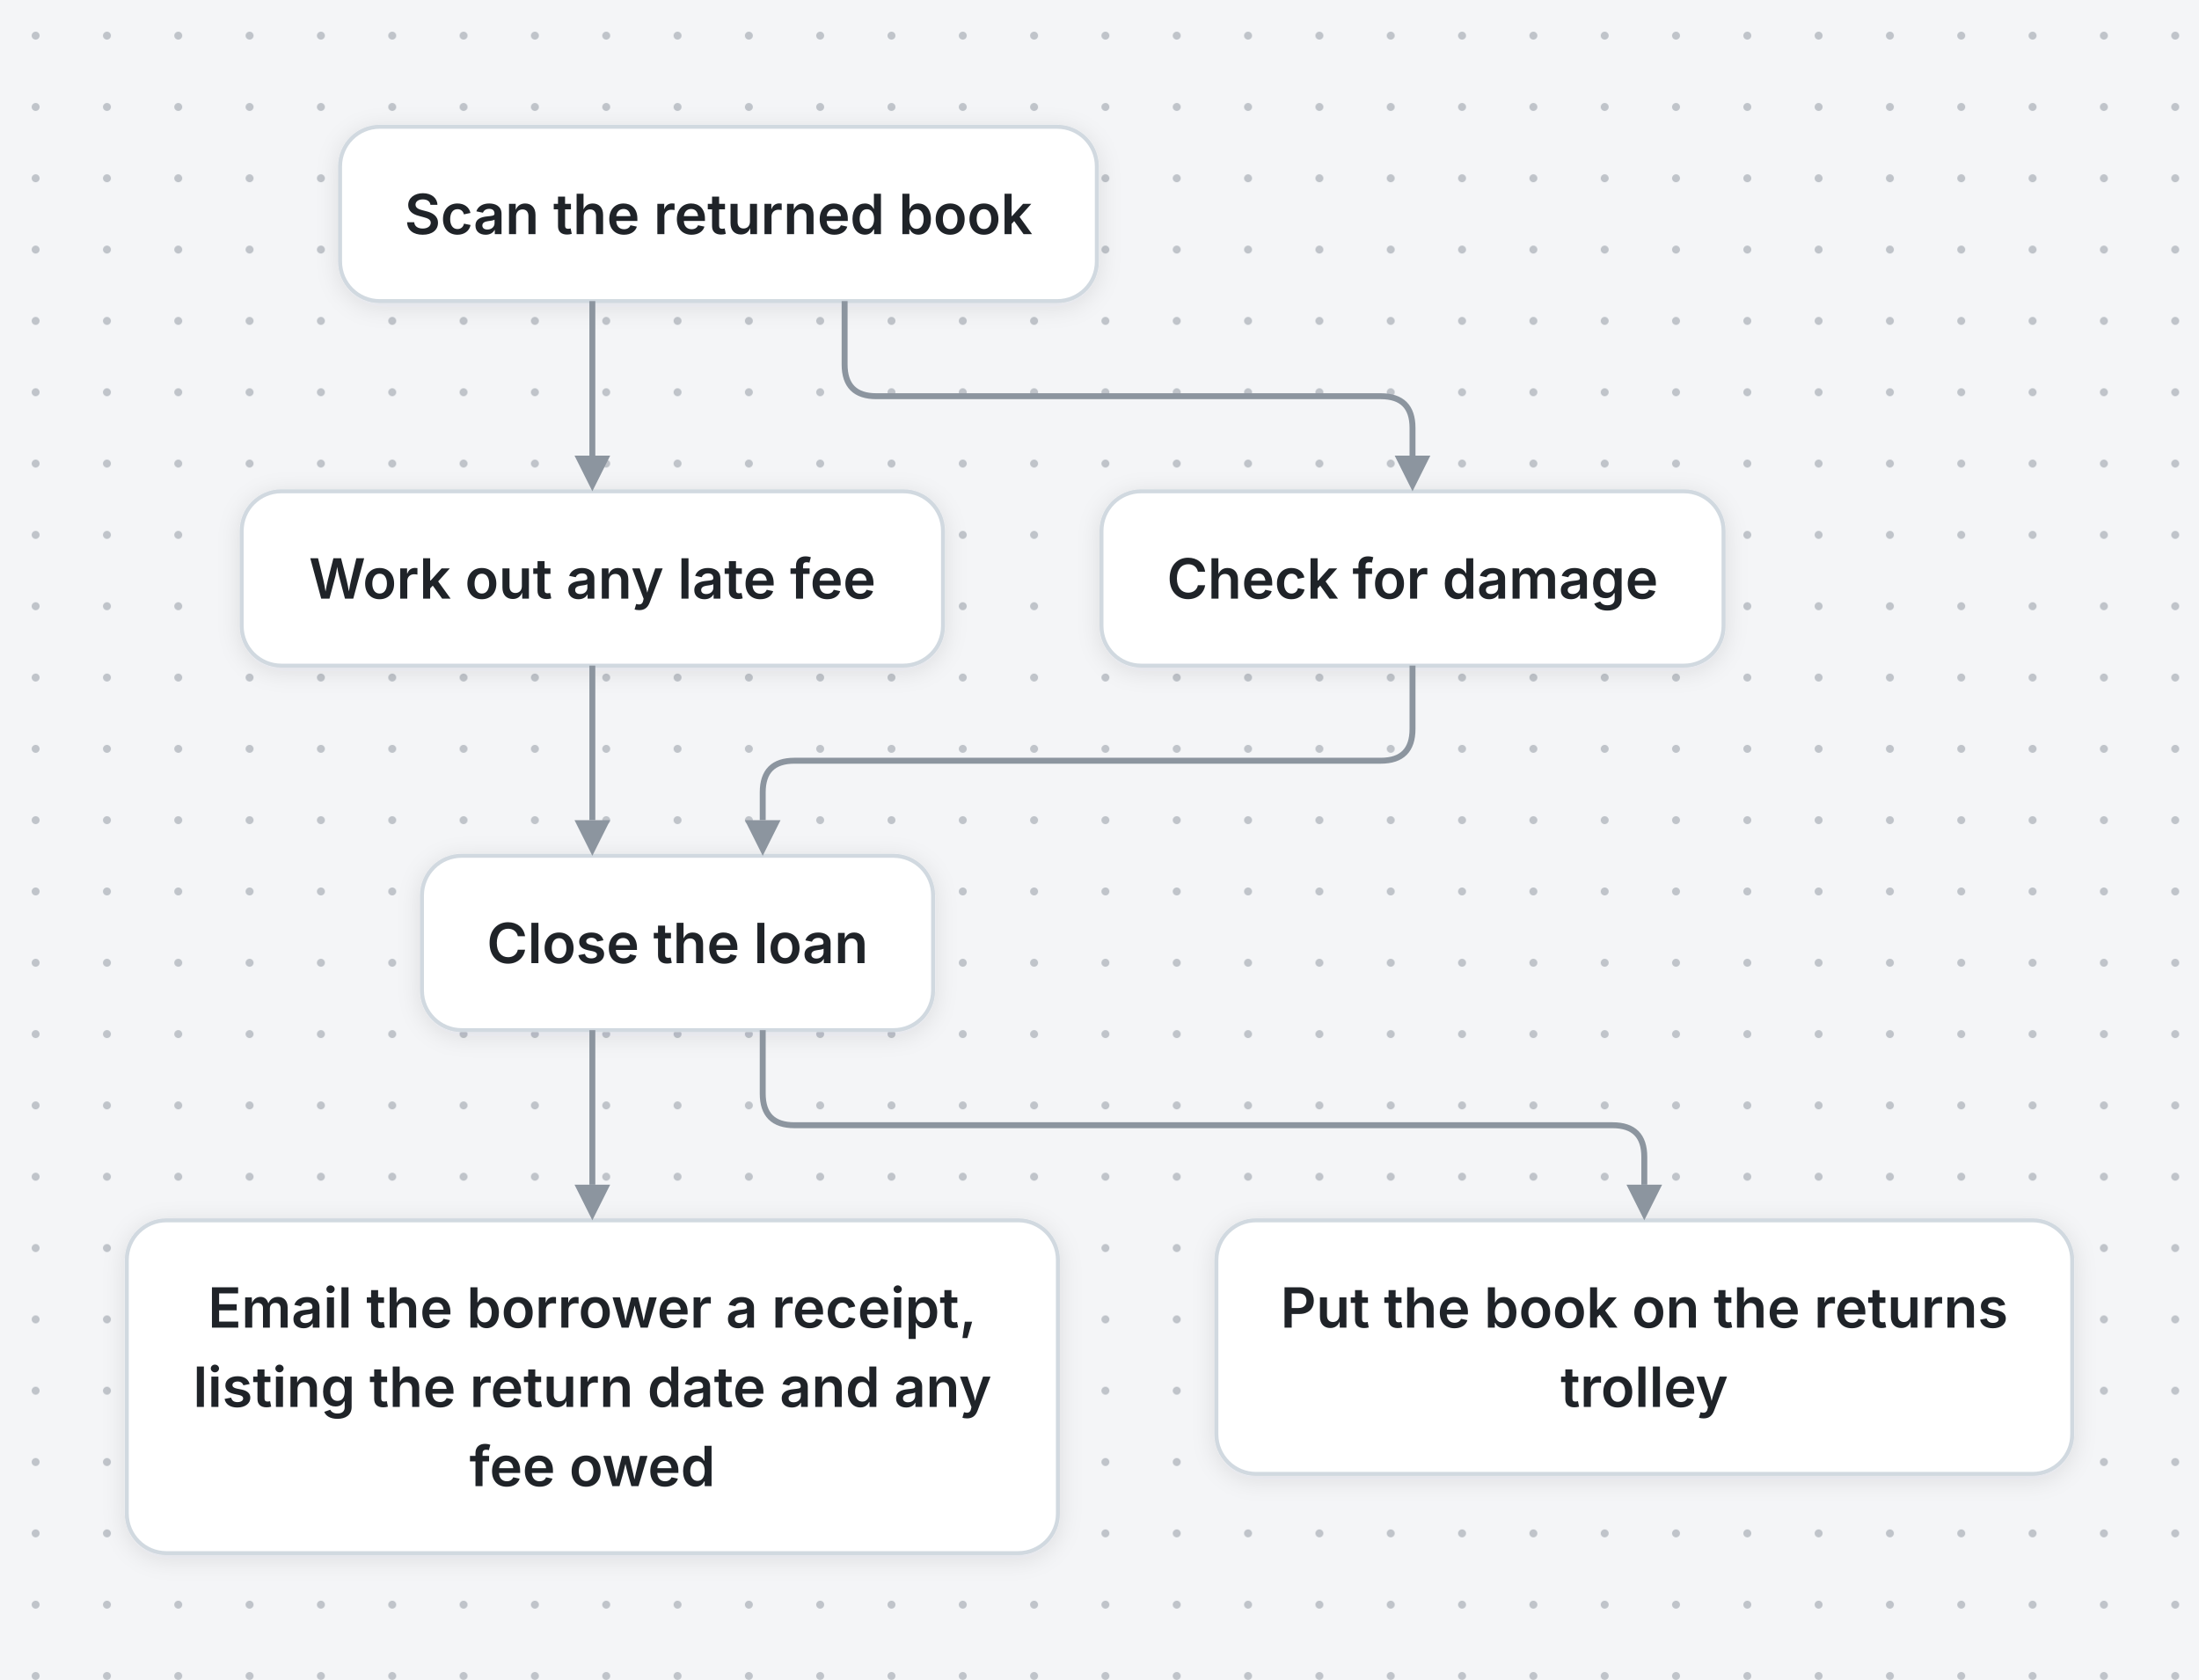
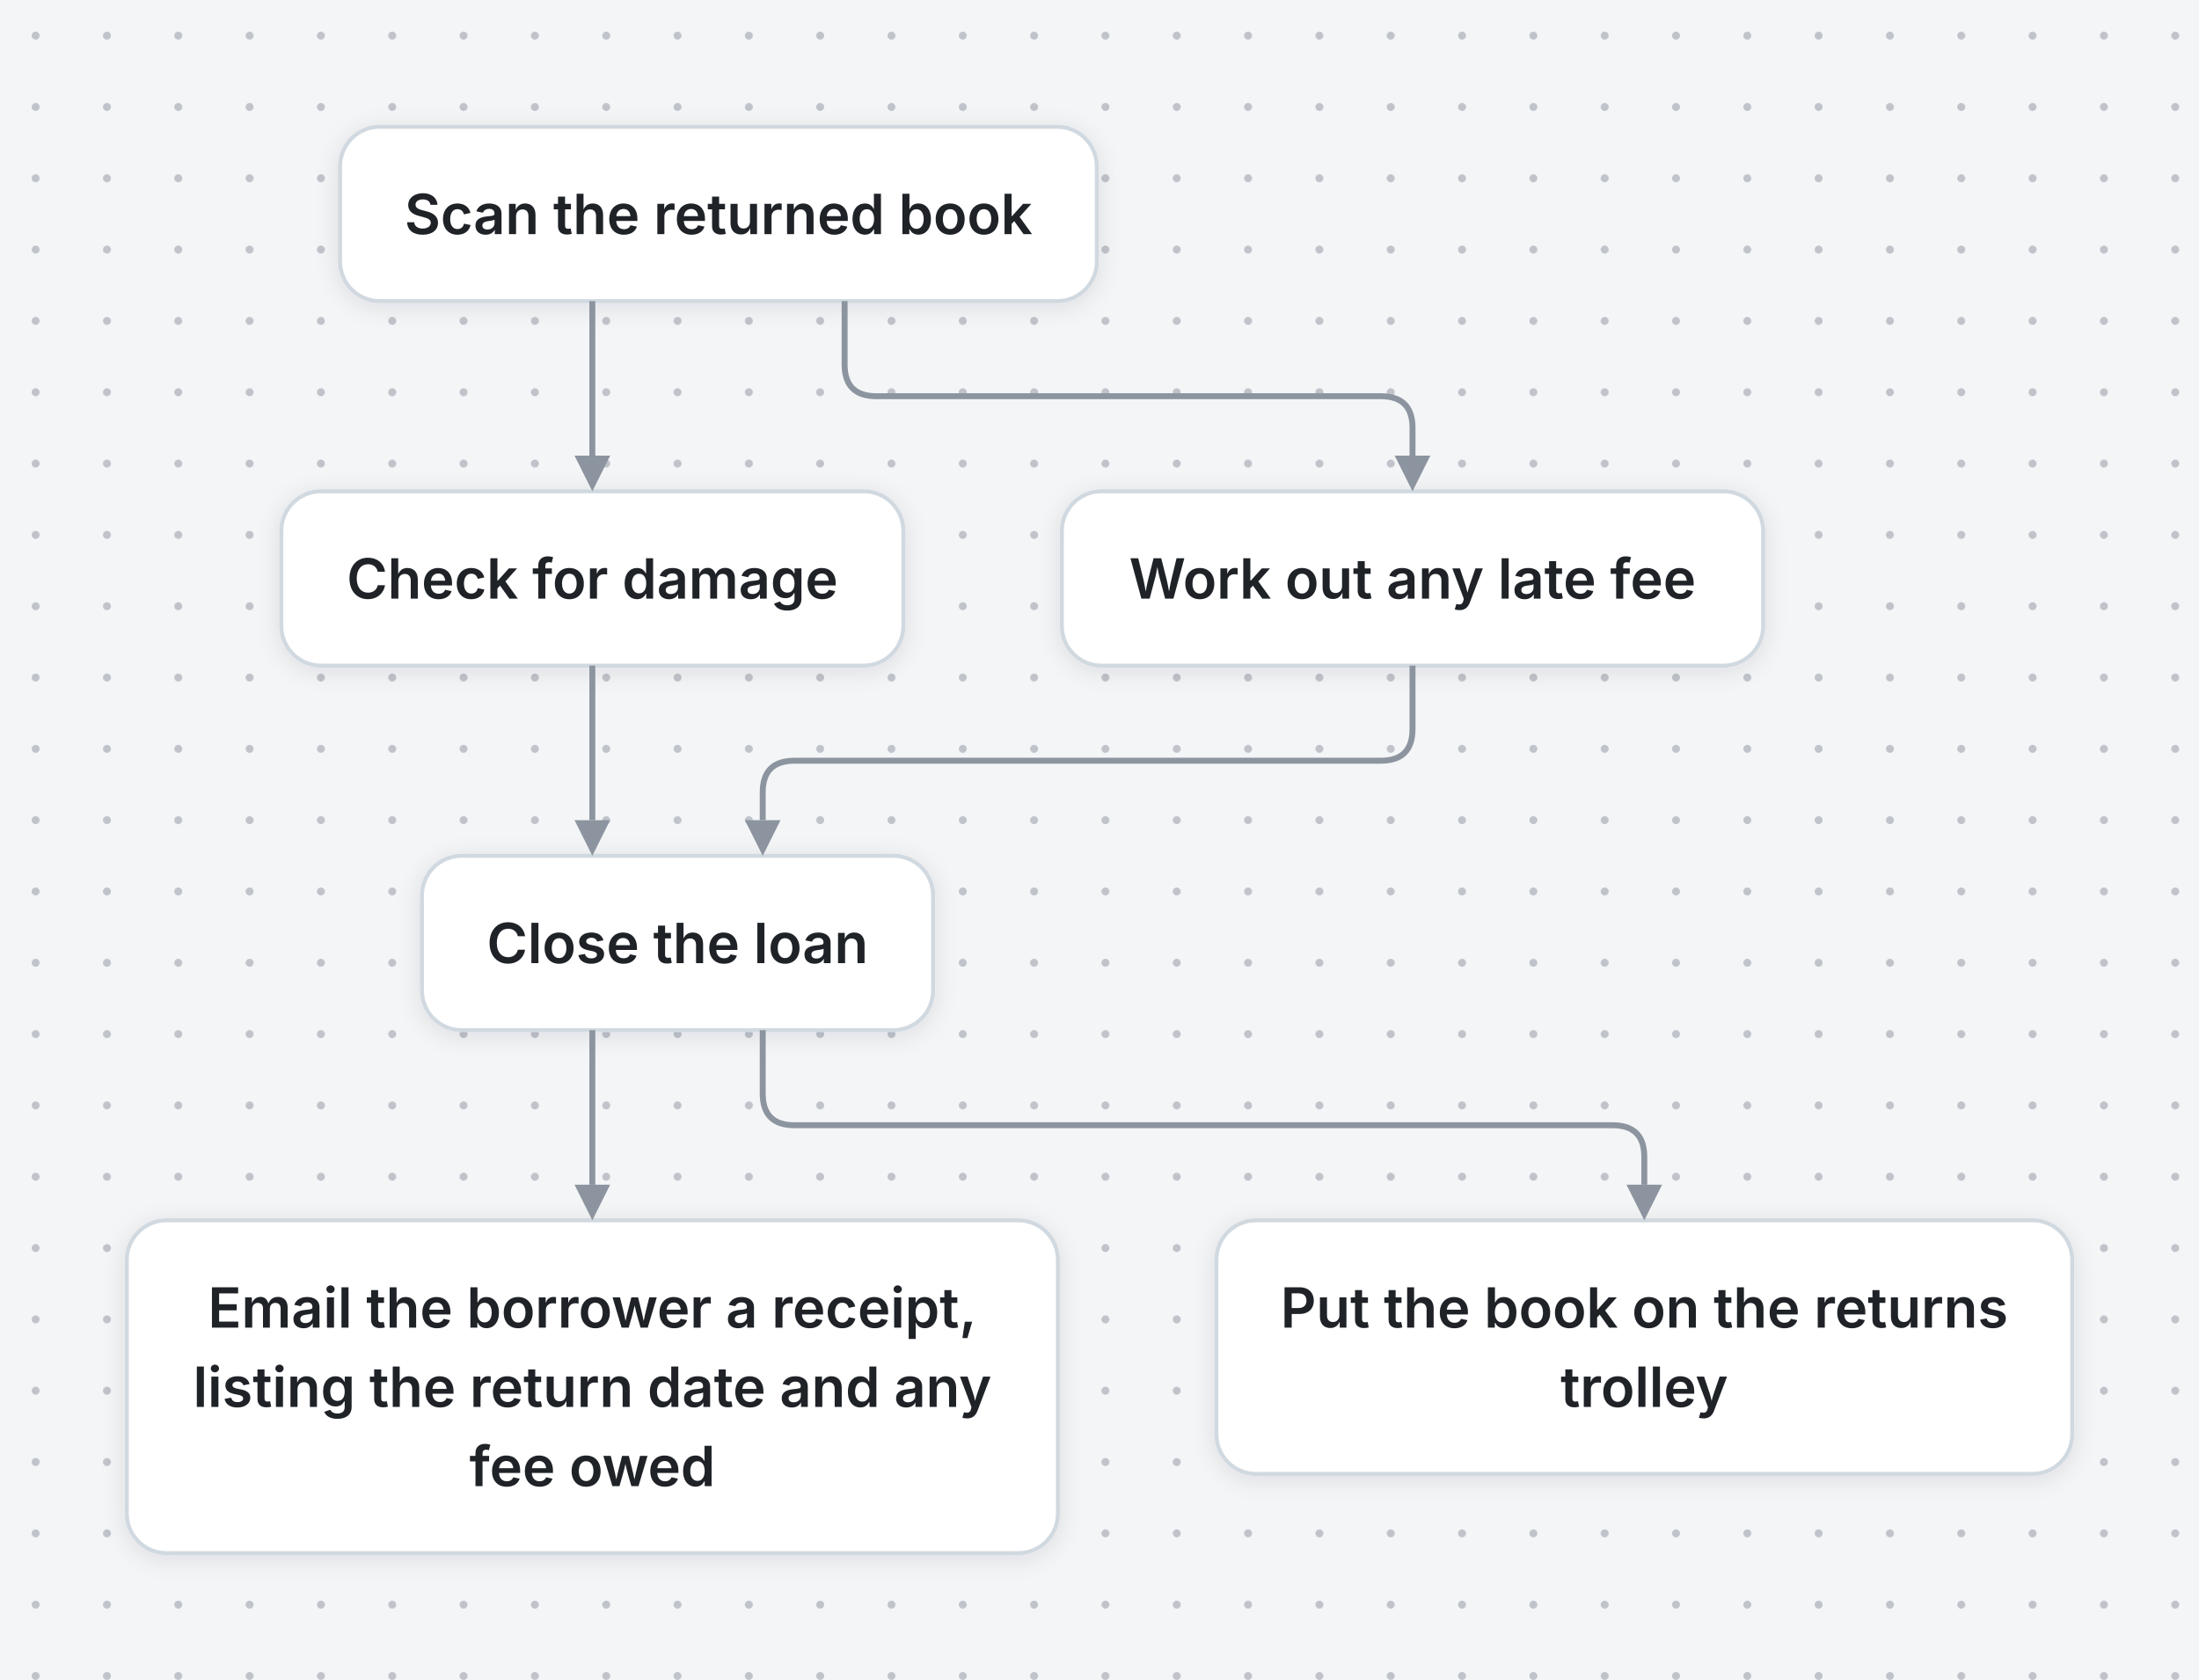
<svg xmlns="http://www.w3.org/2000/svg" width="555" height="424" viewBox="0 0 555 424">
  <defs>
    <pattern id="structa-grid-light" width="18" height="18" patternUnits="userSpaceOnUse">
      <circle cx="9" cy="9" r="1" fill="#8c959f" fill-opacity="0.5" />
    </pattern>
    <filter id="structa-shadow-light" x="-20%" y="-30%" width="140%" height="170%">
      <feDropShadow dx="0" dy="1" stdDeviation="3" flood-color="#1f2328" flood-opacity="0.1" />
    </filter>
  </defs>
  <rect width="555" height="424" fill="#f4f5f7" />
  <rect width="555" height="424" fill="url(#structa-grid-light)" />
  <g class="card" data-id="scan" data-kind="step">
    <rect x="85.83" y="32" width="191" height="44" rx="10" fill="#ffffff" stroke="#d1d9e0" stroke-width="1" filter="url(#structa-shadow-light)" />
    <text x="181.33" y="59.09" font-family="Inter, sans-serif" font-size="14" font-weight="600" fill="#1f2328" text-anchor="middle">Scan the returned book</text>
  </g>
  <g class="card" data-id="inspect" data-kind="step">
-     <rect x="278" y="124" width="157" height="44" rx="10" fill="#ffffff" stroke="#d1d9e0" stroke-width="1" filter="url(#structa-shadow-light)" />
-     <text x="356.5" y="151.09" font-family="Inter, sans-serif" font-size="14" font-weight="600" fill="#1f2328" text-anchor="middle">Check for damage</text>
+     <rect x="71" y="124" width="157" height="44" rx="10" fill="#ffffff" stroke="#d1d9e0" stroke-width="1" filter="url(#structa-shadow-light)" />
+     <text x="149.5" y="151.09" font-family="Inter, sans-serif" font-size="14" font-weight="600" fill="#1f2328" text-anchor="middle">Check for damage</text>
  </g>
  <g class="card" data-id="fee" data-kind="step">
-     <rect x="61" y="124" width="177" height="44" rx="10" fill="#ffffff" stroke="#d1d9e0" stroke-width="1" filter="url(#structa-shadow-light)" />
-     <text x="149.5" y="151.09" font-family="Inter, sans-serif" font-size="14" font-weight="600" fill="#1f2328" text-anchor="middle">Work out any late fee</text>
+     <rect x="268" y="124" width="177" height="44" rx="10" fill="#ffffff" stroke="#d1d9e0" stroke-width="1" filter="url(#structa-shadow-light)" />
+     <text x="356.5" y="151.09" font-family="Inter, sans-serif" font-size="14" font-weight="600" fill="#1f2328" text-anchor="middle">Work out any late fee</text>
  </g>
  <g class="card" data-id="close" data-kind="step">
    <rect x="106.5" y="216" width="129" height="44" rx="10" fill="#ffffff" stroke="#d1d9e0" stroke-width="1" filter="url(#structa-shadow-light)" />
    <text x="171" y="243.09" font-family="Inter, sans-serif" font-size="14" font-weight="600" fill="#1f2328" text-anchor="middle">Close the loan</text>
  </g>
  <g class="card" data-id="receipt" data-kind="step">
    <rect x="32" y="308" width="235" height="84" rx="10" fill="#ffffff" stroke="#d1d9e0" stroke-width="1" filter="url(#structa-shadow-light)" />
    <text x="149.5" y="335.09" font-family="Inter, sans-serif" font-size="14" font-weight="600" fill="#1f2328" text-anchor="middle">Email the borrower a receipt,</text>
    <text x="149.5" y="355.09" font-family="Inter, sans-serif" font-size="14" font-weight="600" fill="#1f2328" text-anchor="middle">listing the return date and any</text>
    <text x="149.5" y="375.09" font-family="Inter, sans-serif" font-size="14" font-weight="600" fill="#1f2328" text-anchor="middle">fee owed</text>
  </g>
  <g class="card" data-id="trolley" data-kind="step">
    <rect x="307" y="308" width="216" height="64" rx="10" fill="#ffffff" stroke="#d1d9e0" stroke-width="1" filter="url(#structa-shadow-light)" />
    <text x="415" y="335.09" font-family="Inter, sans-serif" font-size="14" font-weight="600" fill="#1f2328" text-anchor="middle">Put the book on the returns</text>
    <text x="415" y="355.09" font-family="Inter, sans-serif" font-size="14" font-weight="600" fill="#1f2328" text-anchor="middle">trolley</text>
  </g>
  <g class="line" data-id="edges[0]" data-kind="flow" data-from="scan" data-to="inspect">
+     <path d="M149.5 76 L149.5 115" fill="none" stroke="#8c959f" stroke-width="1.5" stroke-linejoin="round" />
+     <path d="M149.5 124 L145 115 L154 115 Z" fill="#8c959f" />
+   </g>
+   <g class="line" data-id="edges[1]" data-kind="flow" data-from="scan" data-to="fee">
    <path d="M213.17 76 L213.17 92 Q213.17 100 221.17 100 L348.5 100 Q356.5 100 356.5 108 L356.5 115" fill="none" stroke="#8c959f" stroke-width="1.5" stroke-linejoin="round" />
    <path d="M356.5 124 L352 115 L361 115 Z" fill="#8c959f" />
  </g>
-   <g class="line" data-id="edges[1]" data-kind="flow" data-from="scan" data-to="fee">
-     <path d="M149.5 76 L149.5 115" fill="none" stroke="#8c959f" stroke-width="1.5" stroke-linejoin="round" />
-     <path d="M149.5 124 L145 115 L154 115 Z" fill="#8c959f" />
+   <g class="line" data-id="edges[2]" data-kind="flow" data-from="inspect" data-to="close">
+     <path d="M149.5 168 L149.5 207" fill="none" stroke="#8c959f" stroke-width="1.5" stroke-linejoin="round" />
+     <path d="M149.5 216 L145 207 L154 207 Z" fill="#8c959f" />
  </g>
-   <g class="line" data-id="edges[2]" data-kind="flow" data-from="inspect" data-to="close">
+   <g class="line" data-id="edges[3]" data-kind="flow" data-from="fee" data-to="close">
    <path d="M356.5 168 L356.5 184 Q356.5 192 348.5 192 L200.5 192 Q192.5 192 192.5 200 L192.5 207" fill="none" stroke="#8c959f" stroke-width="1.5" stroke-linejoin="round" />
    <path d="M192.5 216 L188 207 L197 207 Z" fill="#8c959f" />
-   </g>
-   <g class="line" data-id="edges[3]" data-kind="flow" data-from="fee" data-to="close">
-     <path d="M149.5 168 L149.5 207" fill="none" stroke="#8c959f" stroke-width="1.5" stroke-linejoin="round" />
-     <path d="M149.5 216 L145 207 L154 207 Z" fill="#8c959f" />
  </g>
  <g class="line" data-id="edges[4]" data-kind="flow" data-from="close" data-to="receipt">
    <path d="M149.5 260 L149.5 299" fill="none" stroke="#8c959f" stroke-width="1.5" stroke-linejoin="round" />
    <path d="M149.5 308 L145 299 L154 299 Z" fill="#8c959f" />
  </g>
  <g class="line" data-id="edges[5]" data-kind="flow" data-from="close" data-to="trolley">
    <path d="M192.5 260 L192.5 276 Q192.5 284 200.5 284 L407 284 Q415 284 415 292 L415 299" fill="none" stroke="#8c959f" stroke-width="1.5" stroke-linejoin="round" />
    <path d="M415 308 L410.5 299 L419.5 299 Z" fill="#8c959f" />
  </g>
</svg>
